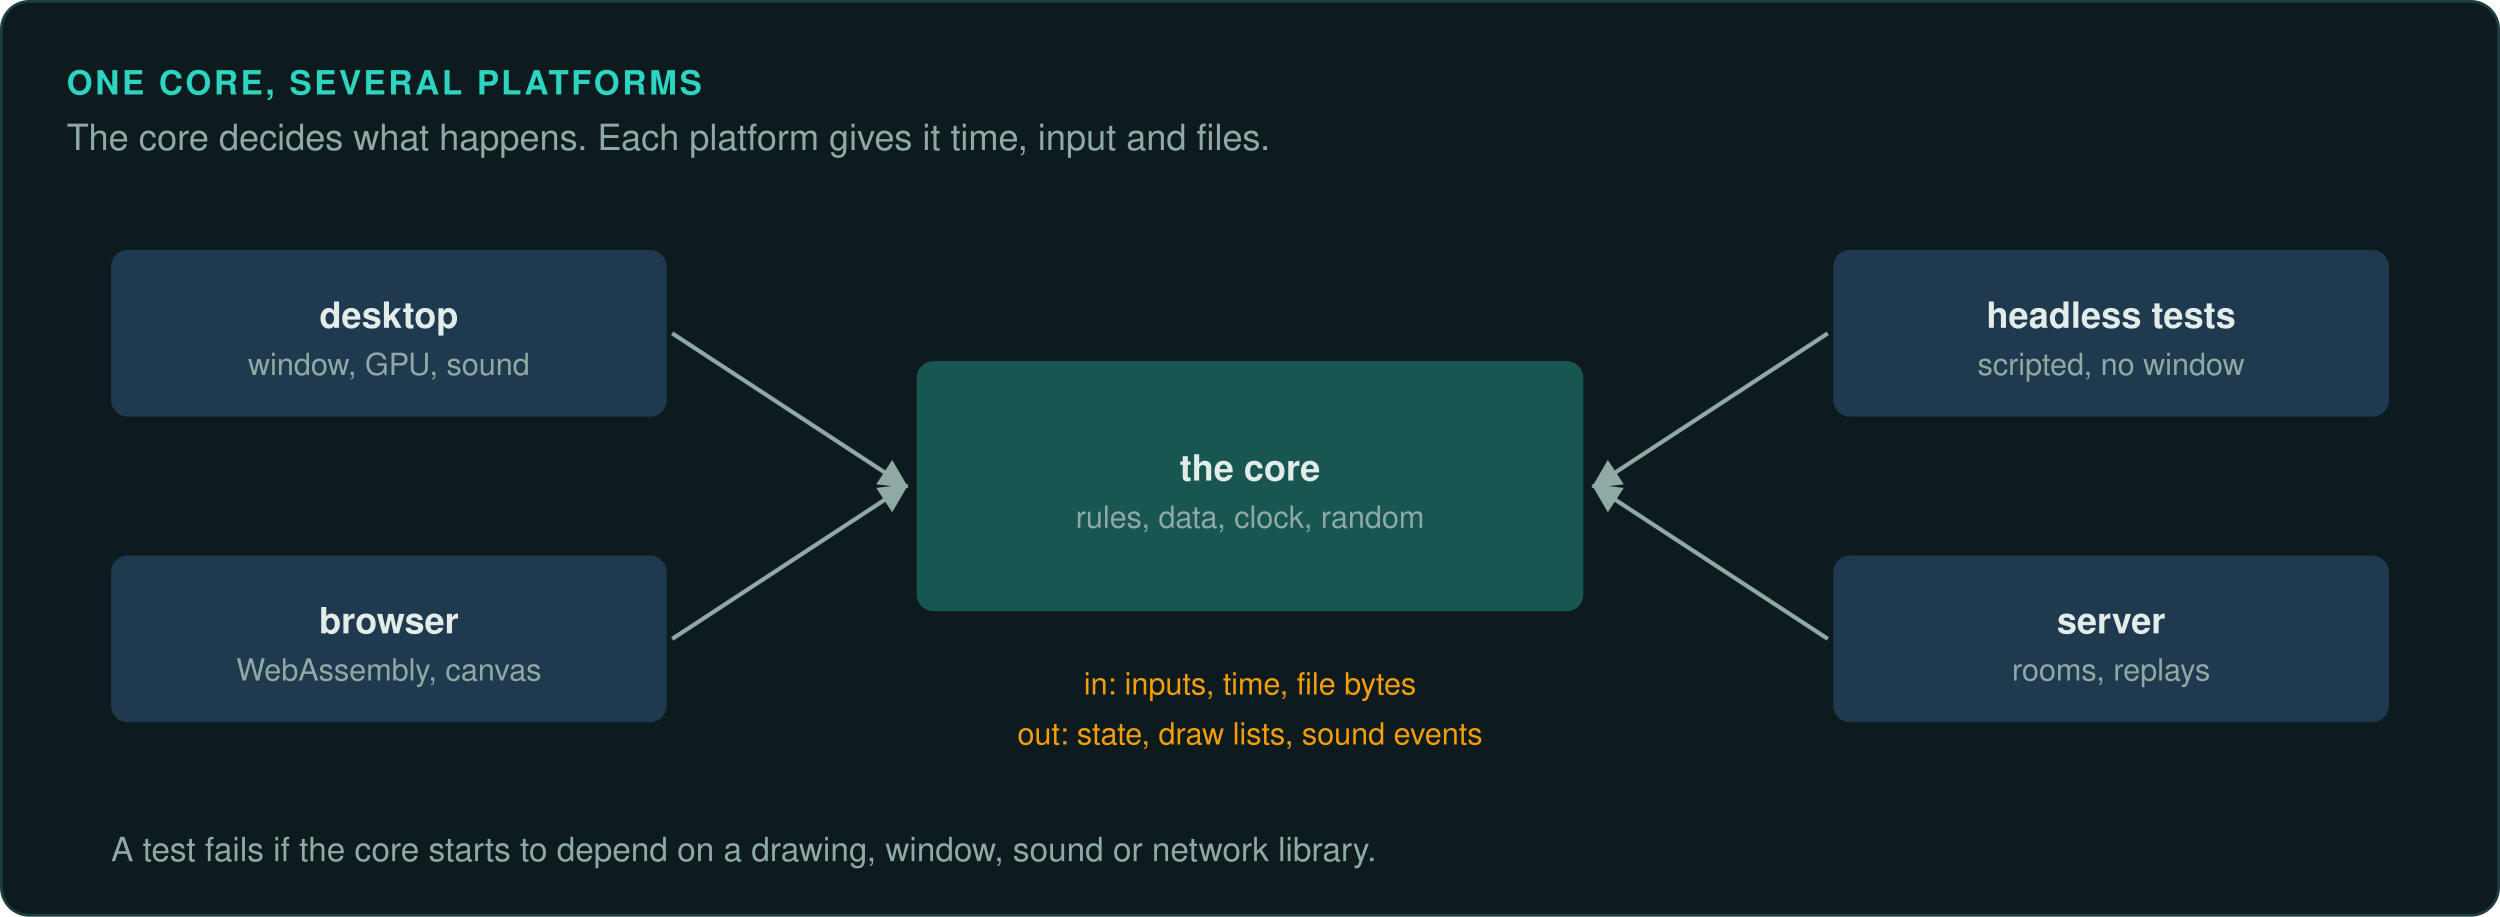
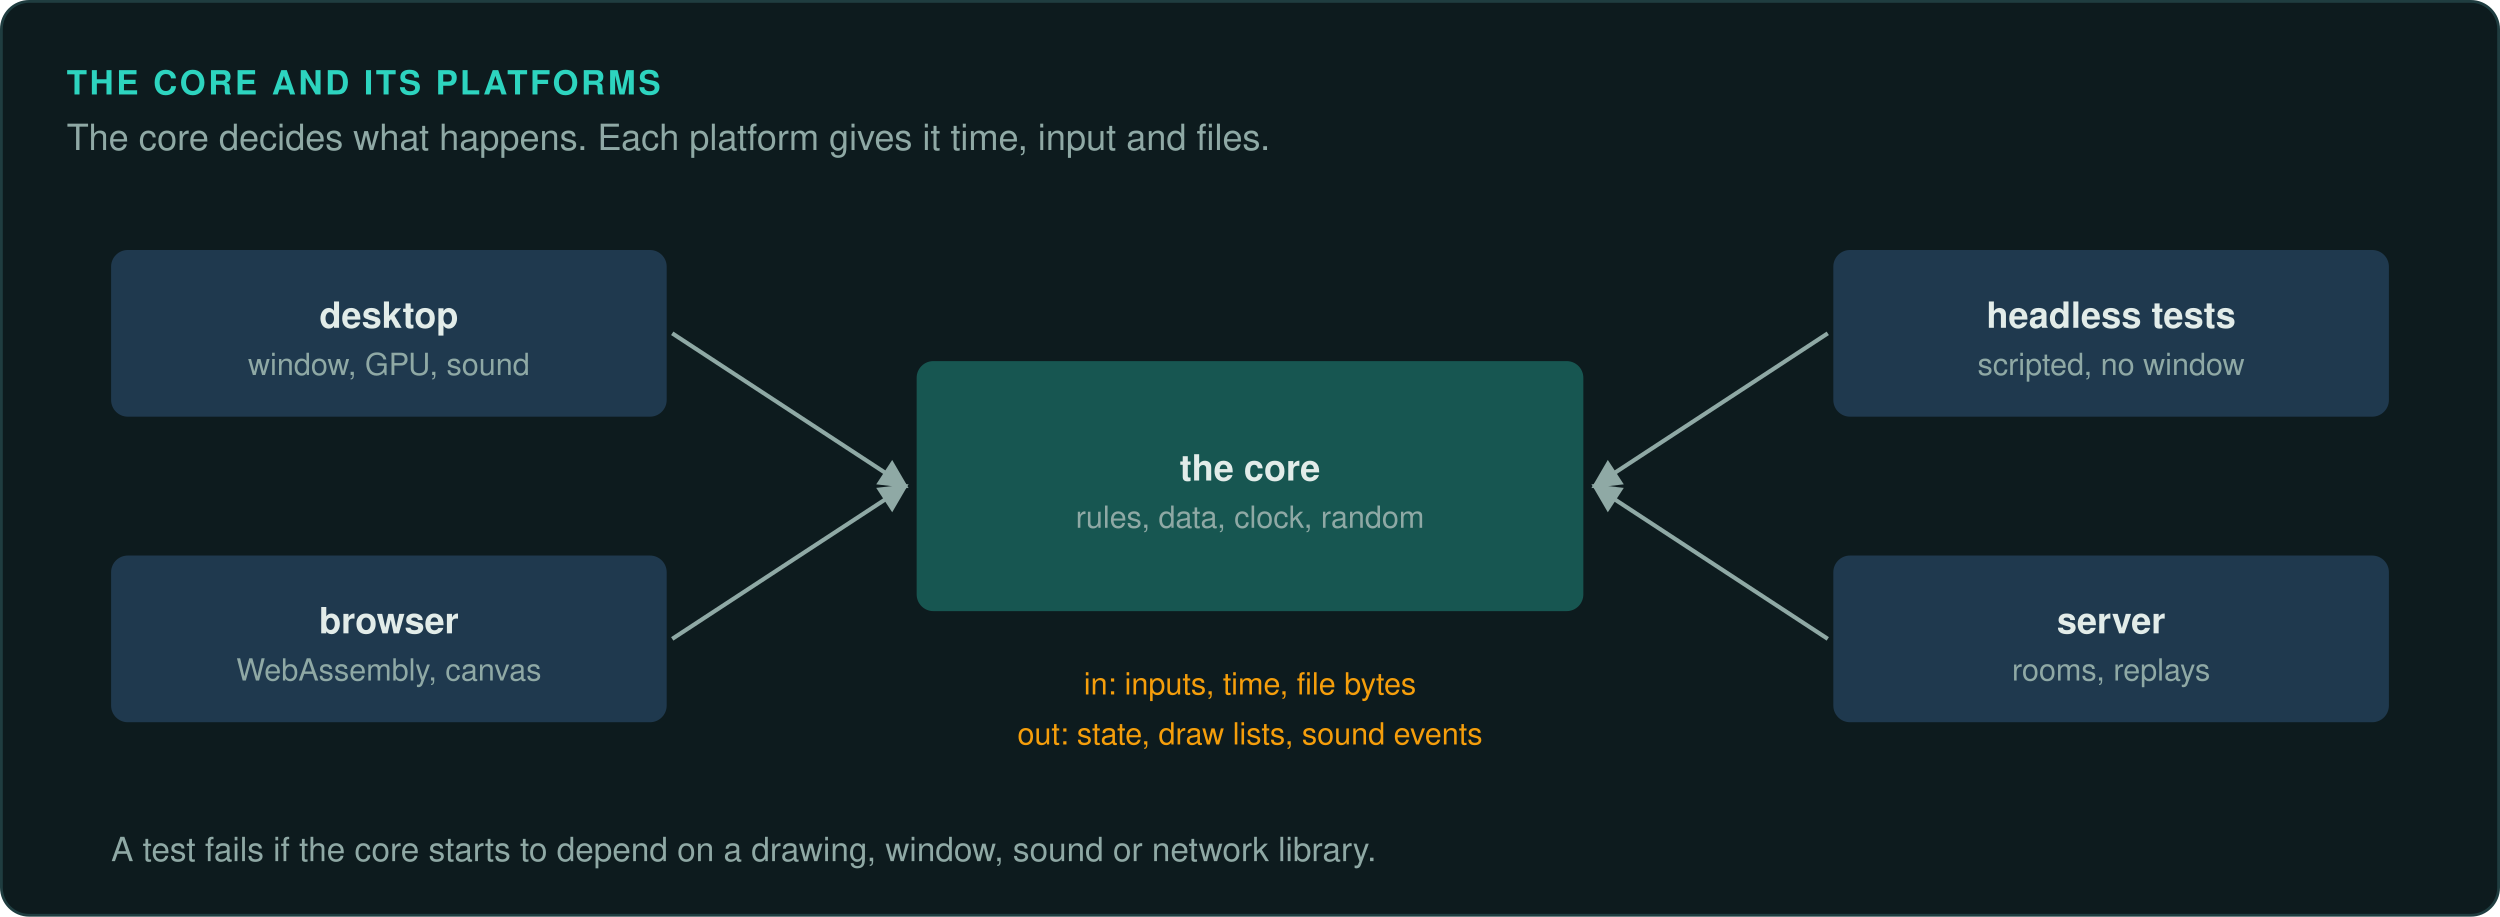
<svg xmlns="http://www.w3.org/2000/svg" width="900" height="330" viewBox="0 0 900 330" role="img" aria-label="The exact core in the middle, with no drawing, sound or windows, wrapped by replaceable platform layers: desktop, browser, headless tests and a server">
  <rect x="0.5" y="0.5" width="899" height="329" rx="10" fill="#0d1b1e" stroke="#1f3d40" />
  <defs>
    <marker id="arrow" viewBox="0 0 8 8" refX="7" refY="4" markerWidth="7" markerHeight="7" orient="auto">
      <path d="M0 0L8 4L0 8z" fill="#8fa9a5" />
    </marker>
  </defs>
-   <text x="24.0" y="34.0" font-family="ui-sans-serif, -apple-system, 'Segoe UI', Helvetica, Arial, sans-serif" font-size="12" font-weight="600" fill="#2dd4bf" text-anchor="start" letter-spacing="0.08em">ONE CORE, SEVERAL PLATFORMS</text>
+   <text x="24.0" y="34.0" font-family="ui-sans-serif, -apple-system, 'Segoe UI', Helvetica, Arial, sans-serif" font-size="12" font-weight="600" fill="#2dd4bf" text-anchor="start" letter-spacing="0.08em">THE CORE AND ITS PLATFORMS</text>
  <text x="24.0" y="54.0" font-family="ui-sans-serif, -apple-system, 'Segoe UI', Helvetica, Arial, sans-serif" font-size="13" font-weight="400" fill="#8fa9a5" text-anchor="start">The core decides what happens. Each platform gives it time, input and files.</text>
  <rect x="330.0" y="130.0" width="240.0" height="90.0" rx="6" fill="#2dd4bf" stroke="none" fill-opacity="0.32" />
  <text x="450.0" y="173.0" font-family="ui-sans-serif, -apple-system, 'Segoe UI', Helvetica, Arial, sans-serif" font-size="13" font-weight="600" fill="#e2ece9" text-anchor="middle">the core</text>
  <text x="450.0" y="190.0" font-family="ui-sans-serif, -apple-system, 'Segoe UI', Helvetica, Arial, sans-serif" font-size="11" font-weight="400" fill="#8fa9a5" text-anchor="middle">rules, data, clock, random</text>
  <rect x="40.0" y="90.0" width="200.0" height="60.0" rx="6" fill="#60a5fa" stroke="none" fill-opacity="0.22" />
  <text x="140.0" y="118.0" font-family="ui-sans-serif, -apple-system, 'Segoe UI', Helvetica, Arial, sans-serif" font-size="13" font-weight="600" fill="#e2ece9" text-anchor="middle">desktop</text>
  <text x="140.0" y="135.0" font-family="ui-sans-serif, -apple-system, 'Segoe UI', Helvetica, Arial, sans-serif" font-size="11" font-weight="400" fill="#8fa9a5" text-anchor="middle">window, GPU, sound</text>
  <path d="M242.0 120.0L326.0 175.0" stroke="#8fa9a5" stroke-width="1.5" fill="none" marker-end="url(#arrow)" />
  <rect x="40.0" y="200.0" width="200.0" height="60.0" rx="6" fill="#60a5fa" stroke="none" fill-opacity="0.22" />
  <text x="140.0" y="228.0" font-family="ui-sans-serif, -apple-system, 'Segoe UI', Helvetica, Arial, sans-serif" font-size="13" font-weight="600" fill="#e2ece9" text-anchor="middle">browser</text>
  <text x="140.0" y="245.0" font-family="ui-sans-serif, -apple-system, 'Segoe UI', Helvetica, Arial, sans-serif" font-size="11" font-weight="400" fill="#8fa9a5" text-anchor="middle">WebAssembly, canvas</text>
  <path d="M242.0 230.0L326.0 175.0" stroke="#8fa9a5" stroke-width="1.5" fill="none" marker-end="url(#arrow)" />
  <rect x="660.0" y="90.0" width="200.0" height="60.0" rx="6" fill="#60a5fa" stroke="none" fill-opacity="0.22" />
  <text x="760.0" y="118.0" font-family="ui-sans-serif, -apple-system, 'Segoe UI', Helvetica, Arial, sans-serif" font-size="13" font-weight="600" fill="#e2ece9" text-anchor="middle">headless tests</text>
  <text x="760.0" y="135.0" font-family="ui-sans-serif, -apple-system, 'Segoe UI', Helvetica, Arial, sans-serif" font-size="11" font-weight="400" fill="#8fa9a5" text-anchor="middle">scripted, no window</text>
  <path d="M658.0 120.0L574.0 175.0" stroke="#8fa9a5" stroke-width="1.5" fill="none" marker-end="url(#arrow)" />
  <rect x="660.0" y="200.0" width="200.0" height="60.0" rx="6" fill="#60a5fa" stroke="none" fill-opacity="0.22" />
  <text x="760.0" y="228.0" font-family="ui-sans-serif, -apple-system, 'Segoe UI', Helvetica, Arial, sans-serif" font-size="13" font-weight="600" fill="#e2ece9" text-anchor="middle">server</text>
  <text x="760.0" y="245.0" font-family="ui-sans-serif, -apple-system, 'Segoe UI', Helvetica, Arial, sans-serif" font-size="11" font-weight="400" fill="#8fa9a5" text-anchor="middle">rooms, replays</text>
  <path d="M658.0 230.0L574.0 175.0" stroke="#8fa9a5" stroke-width="1.5" fill="none" marker-end="url(#arrow)" />
  <text x="450.0" y="250.0" font-family="ui-sans-serif, -apple-system, 'Segoe UI', Helvetica, Arial, sans-serif" font-size="11" font-weight="400" fill="#f59e0b" text-anchor="middle">in: inputs, time, file bytes</text>
  <text x="450.0" y="268.0" font-family="ui-sans-serif, -apple-system, 'Segoe UI', Helvetica, Arial, sans-serif" font-size="11" font-weight="400" fill="#f59e0b" text-anchor="middle">out: state, draw lists, sound events</text>
  <text x="40.0" y="310.0" font-family="ui-sans-serif, -apple-system, 'Segoe UI', Helvetica, Arial, sans-serif" font-size="12" font-weight="400" fill="#8fa9a5" text-anchor="start">A test fails if the core starts to depend on a drawing, window, sound or network library.</text>
</svg>
